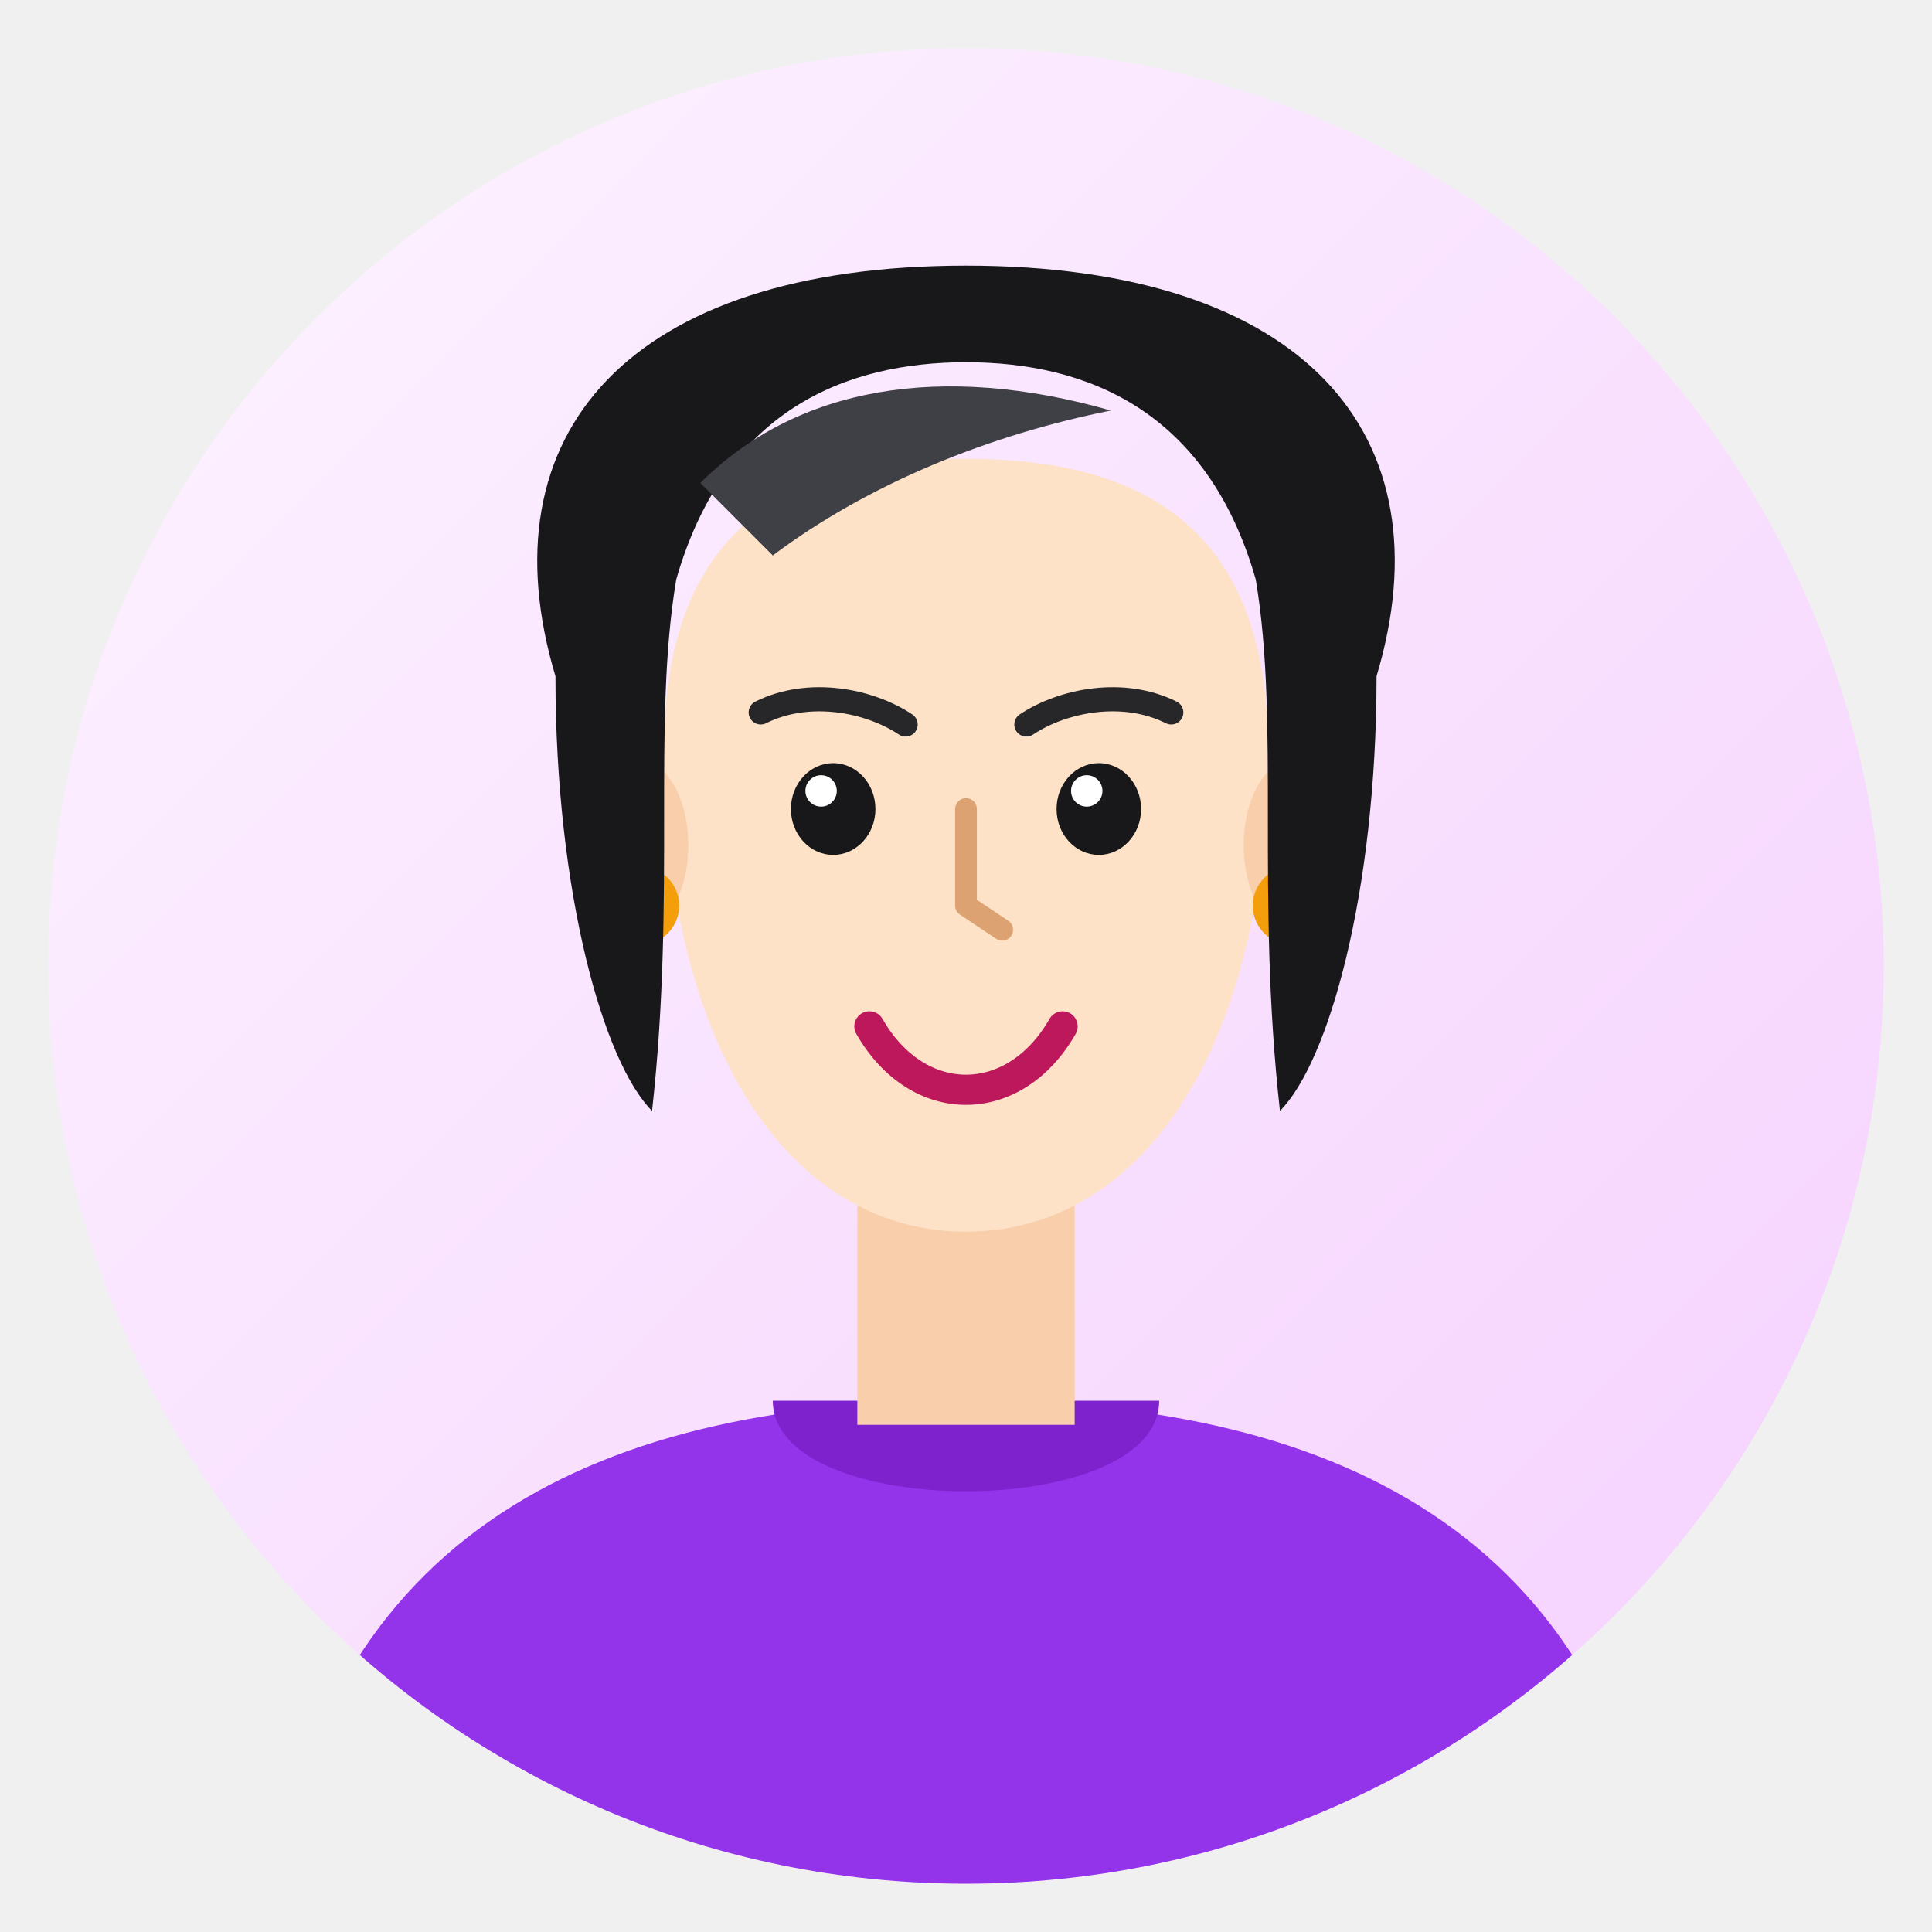
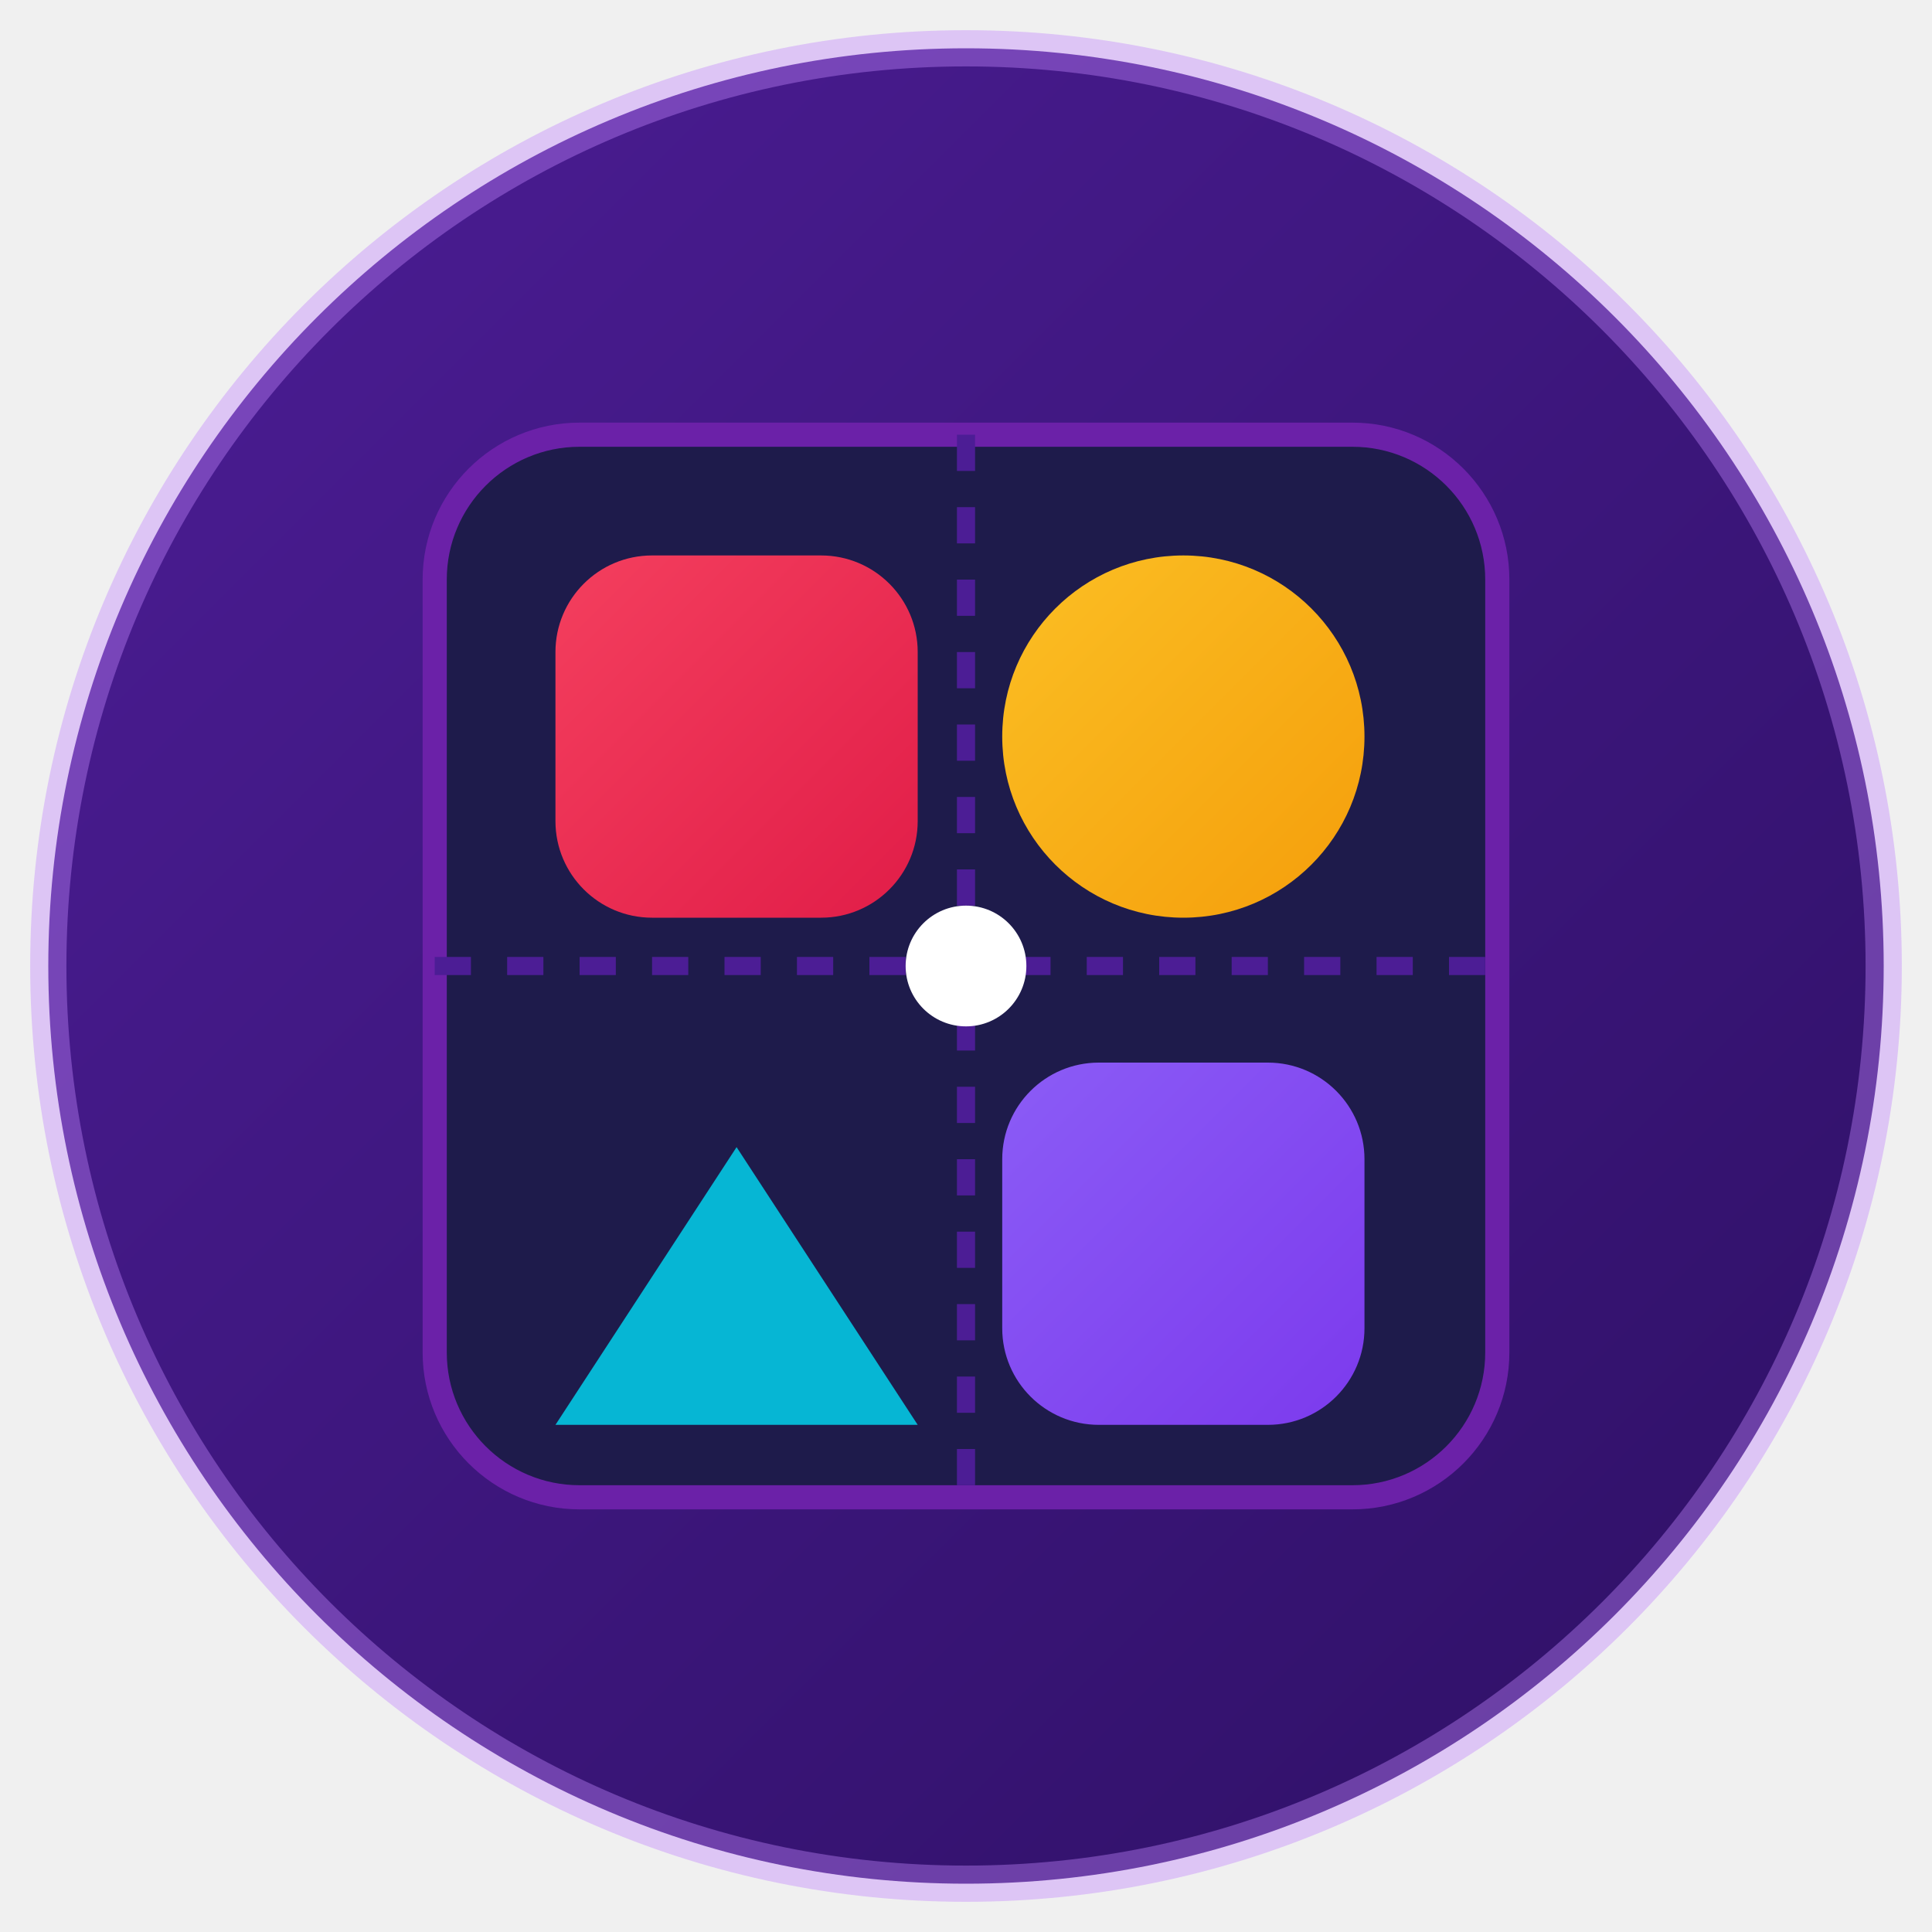
<svg xmlns="http://www.w3.org/2000/svg" viewBox="0 0 160 160" width="100%" height="100%">
  <defs>
-     <clipPath id="circleClipSara">
-       <circle cx="80" cy="80" r="76" />
-     </clipPath>
    <linearGradient id="saraBg" x1="0%" y1="0%" x2="100%" y2="100%">
-       <stop offset="0%" stop-color="#FDF4FF" />
-       <stop offset="100%" stop-color="#F5D0FE" />
+       <stop offset="0%" stop-color="#4c1d95" />
+       <stop offset="100%" stop-color="#2e1065" />
+     </linearGradient>
+     <linearGradient id="swatchRose" x1="0%" y1="0%" x2="100%" y2="100%">
+       <stop offset="0%" stop-color="#f43f5e" />
+       <stop offset="100%" stop-color="#e11d48" />
+     </linearGradient>
+     <linearGradient id="swatchViolet" x1="0%" y1="0%" x2="100%" y2="100%">
+       <stop offset="0%" stop-color="#8b5cf6" />
+       <stop offset="100%" stop-color="#7c3aed" />
+     </linearGradient>
+     <linearGradient id="swatchAmber" x1="0%" y1="0%" x2="100%" y2="100%">
+       <stop offset="0%" stop-color="#fbbf24" />
+       <stop offset="100%" stop-color="#f59e0b" />
    </linearGradient>
  </defs>
-   <circle cx="80" cy="80" r="76" fill="url(#saraBg)" />
-   <g clip-path="url(#circleClipSara)">
-     <path d="M22 160 C26 128, 48 116, 80 116 C112 116, 134 128, 138 160 Z" fill="#9333EA" />
-     <path d="M64 116 C64 126, 96 126, 96 116 Z" fill="#7E22CE" />
-     <rect x="71" y="92" width="18" height="26" fill="#F8CEAB" />
-     <path d="M55 62 C55 86, 65 102, 80 102 C95 102, 105 86, 105 62 C105 44, 95 38, 80 38 C65 38, 55 44, 55 62 Z" fill="#FDE2C8" />
-     <ellipse cx="53" cy="70" rx="4" ry="7" fill="#F8CEAB" />
-     <ellipse cx="107" cy="70" rx="4" ry="7" fill="#F8CEAB" />
-     <circle cx="53" cy="75" r="2.5" fill="none" stroke="#F59E0B" stroke-width="1.5" />
-     <circle cx="107" cy="75" r="2.5" fill="none" stroke="#F59E0B" stroke-width="1.5" />
-     <ellipse cx="69" cy="67" rx="3.5" ry="3.8" fill="#18181B" />
-     <ellipse cx="91" cy="67" rx="3.5" ry="3.8" fill="#18181B" />
-     <circle cx="68" cy="65.5" r="1.3" fill="#FFFFFF" />
-     <circle cx="90" cy="65.5" r="1.3" fill="#FFFFFF" />
-     <path d="M63 59 C67 57, 72 58, 75 60" stroke="#27272A" stroke-width="2" stroke-linecap="round" fill="none" />
-     <path d="M85 60 C88 58, 93 57, 97 59" stroke="#27272A" stroke-width="2" stroke-linecap="round" fill="none" />
-     <path d="M80 67 L80 75 L83 77" stroke="#DCA272" stroke-width="1.8" stroke-linecap="round" stroke-linejoin="round" fill="none" />
-     <path d="M72 85 C76 92, 84 92, 88 85" stroke="#BE185D" stroke-width="2.5" stroke-linecap="round" fill="none" />
-     <path d="M46 56 C40 36, 52 22, 80 22 C108 22, 120 36, 114 56 C114 74, 110 88, 106 92 C104 74, 106 60, 104 48 C100 34, 90 30, 80 30 C70 30, 60 34, 56 48 C54 60, 56 74, 54 92 C50 88, 46 74, 46 56 Z" fill="#18181B" />
-     <path d="M58 40 C66 32, 78 30, 92 34 C82 36, 72 40, 64 46 Z" fill="#3F3F46" />
-   </g>
+   <circle cx="80" cy="80" r="76" fill="url(#saraBg)" stroke="#c084fc" stroke-width="3" stroke-opacity="0.4" />
+   <rect x="36" y="36" width="88" height="88" rx="12" fill="#1e1b4b" stroke="#6b21a8" stroke-width="2" />
+   <line x1="80" y1="36" x2="80" y2="124" stroke="#4c1d95" stroke-width="1.5" stroke-dasharray="3 3" />
+   <line x1="36" y1="80" x2="124" y2="80" stroke="#4c1d95" stroke-width="1.5" stroke-dasharray="3 3" />
+   <rect x="46" y="46" width="30" height="30" rx="8" fill="url(#swatchRose)" />
+   <circle cx="98" cy="61" r="15" fill="url(#swatchAmber)" />
+   <polygon points="61,95 46,118 76,118" fill="#06b6d4" />
+   <rect x="83" y="88" width="30" height="30" rx="8" fill="url(#swatchViolet)" />
+   <circle cx="80" cy="80" r="5" fill="#ffffff" />
</svg>
